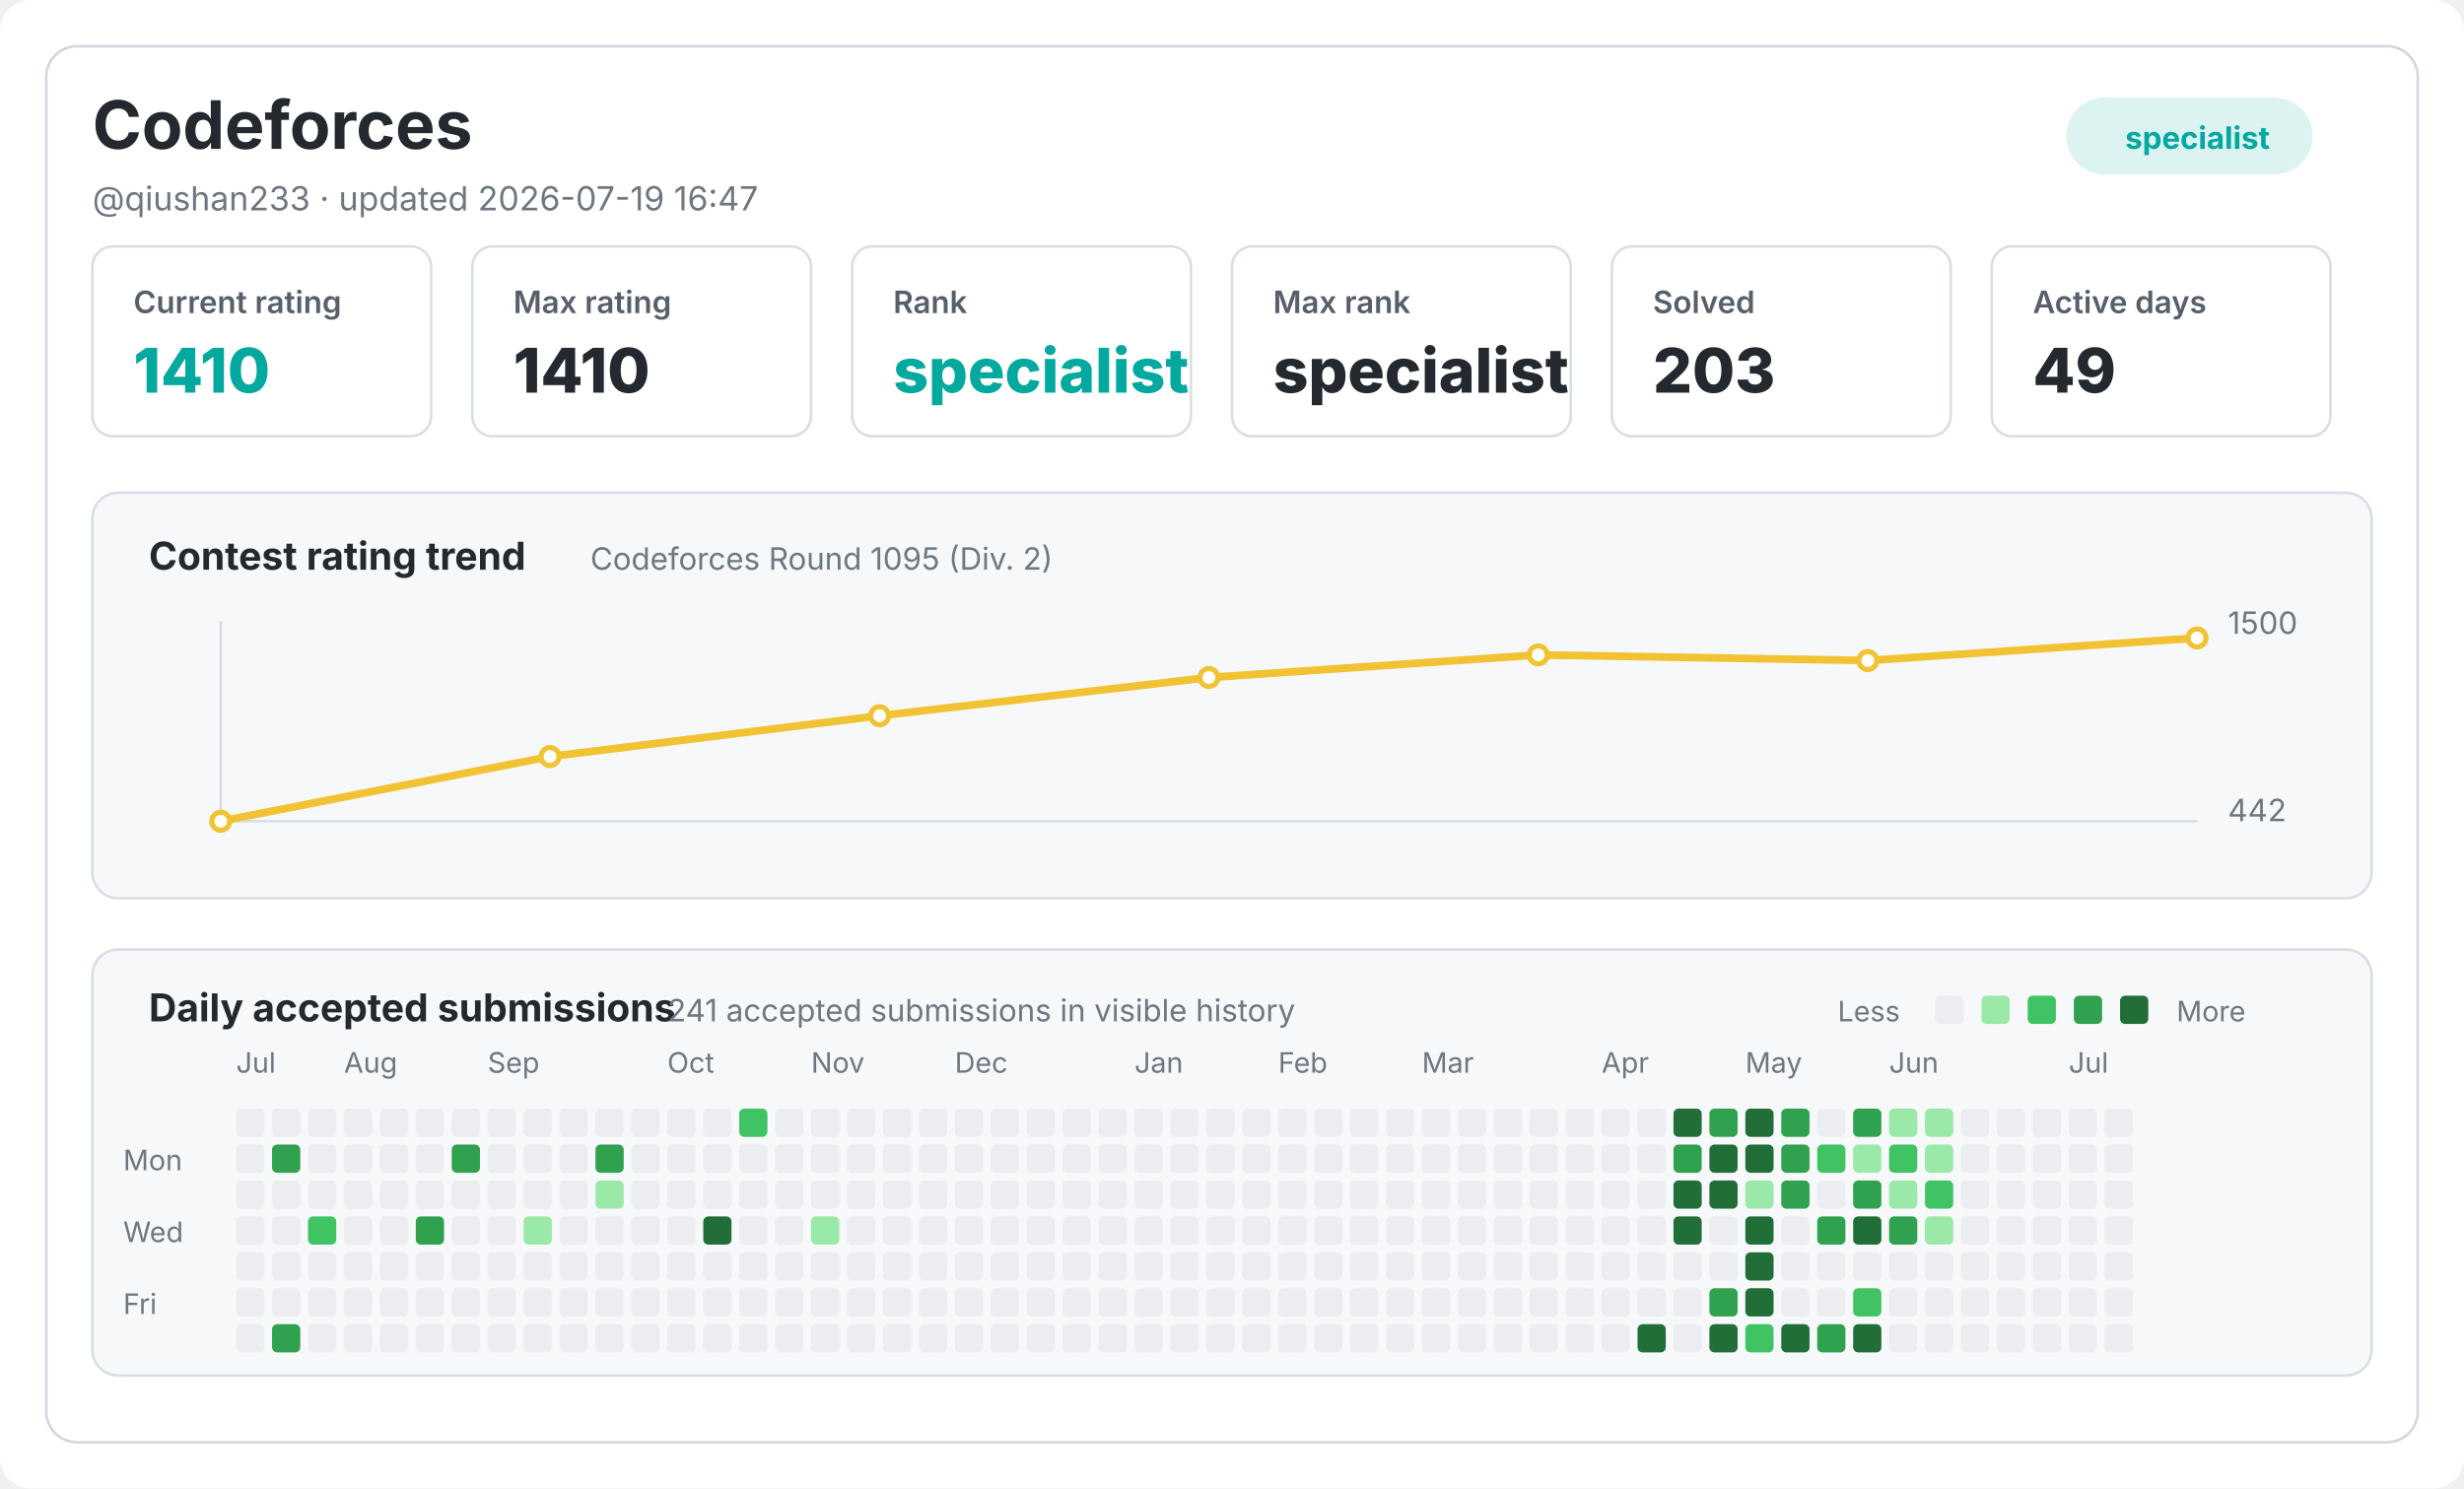
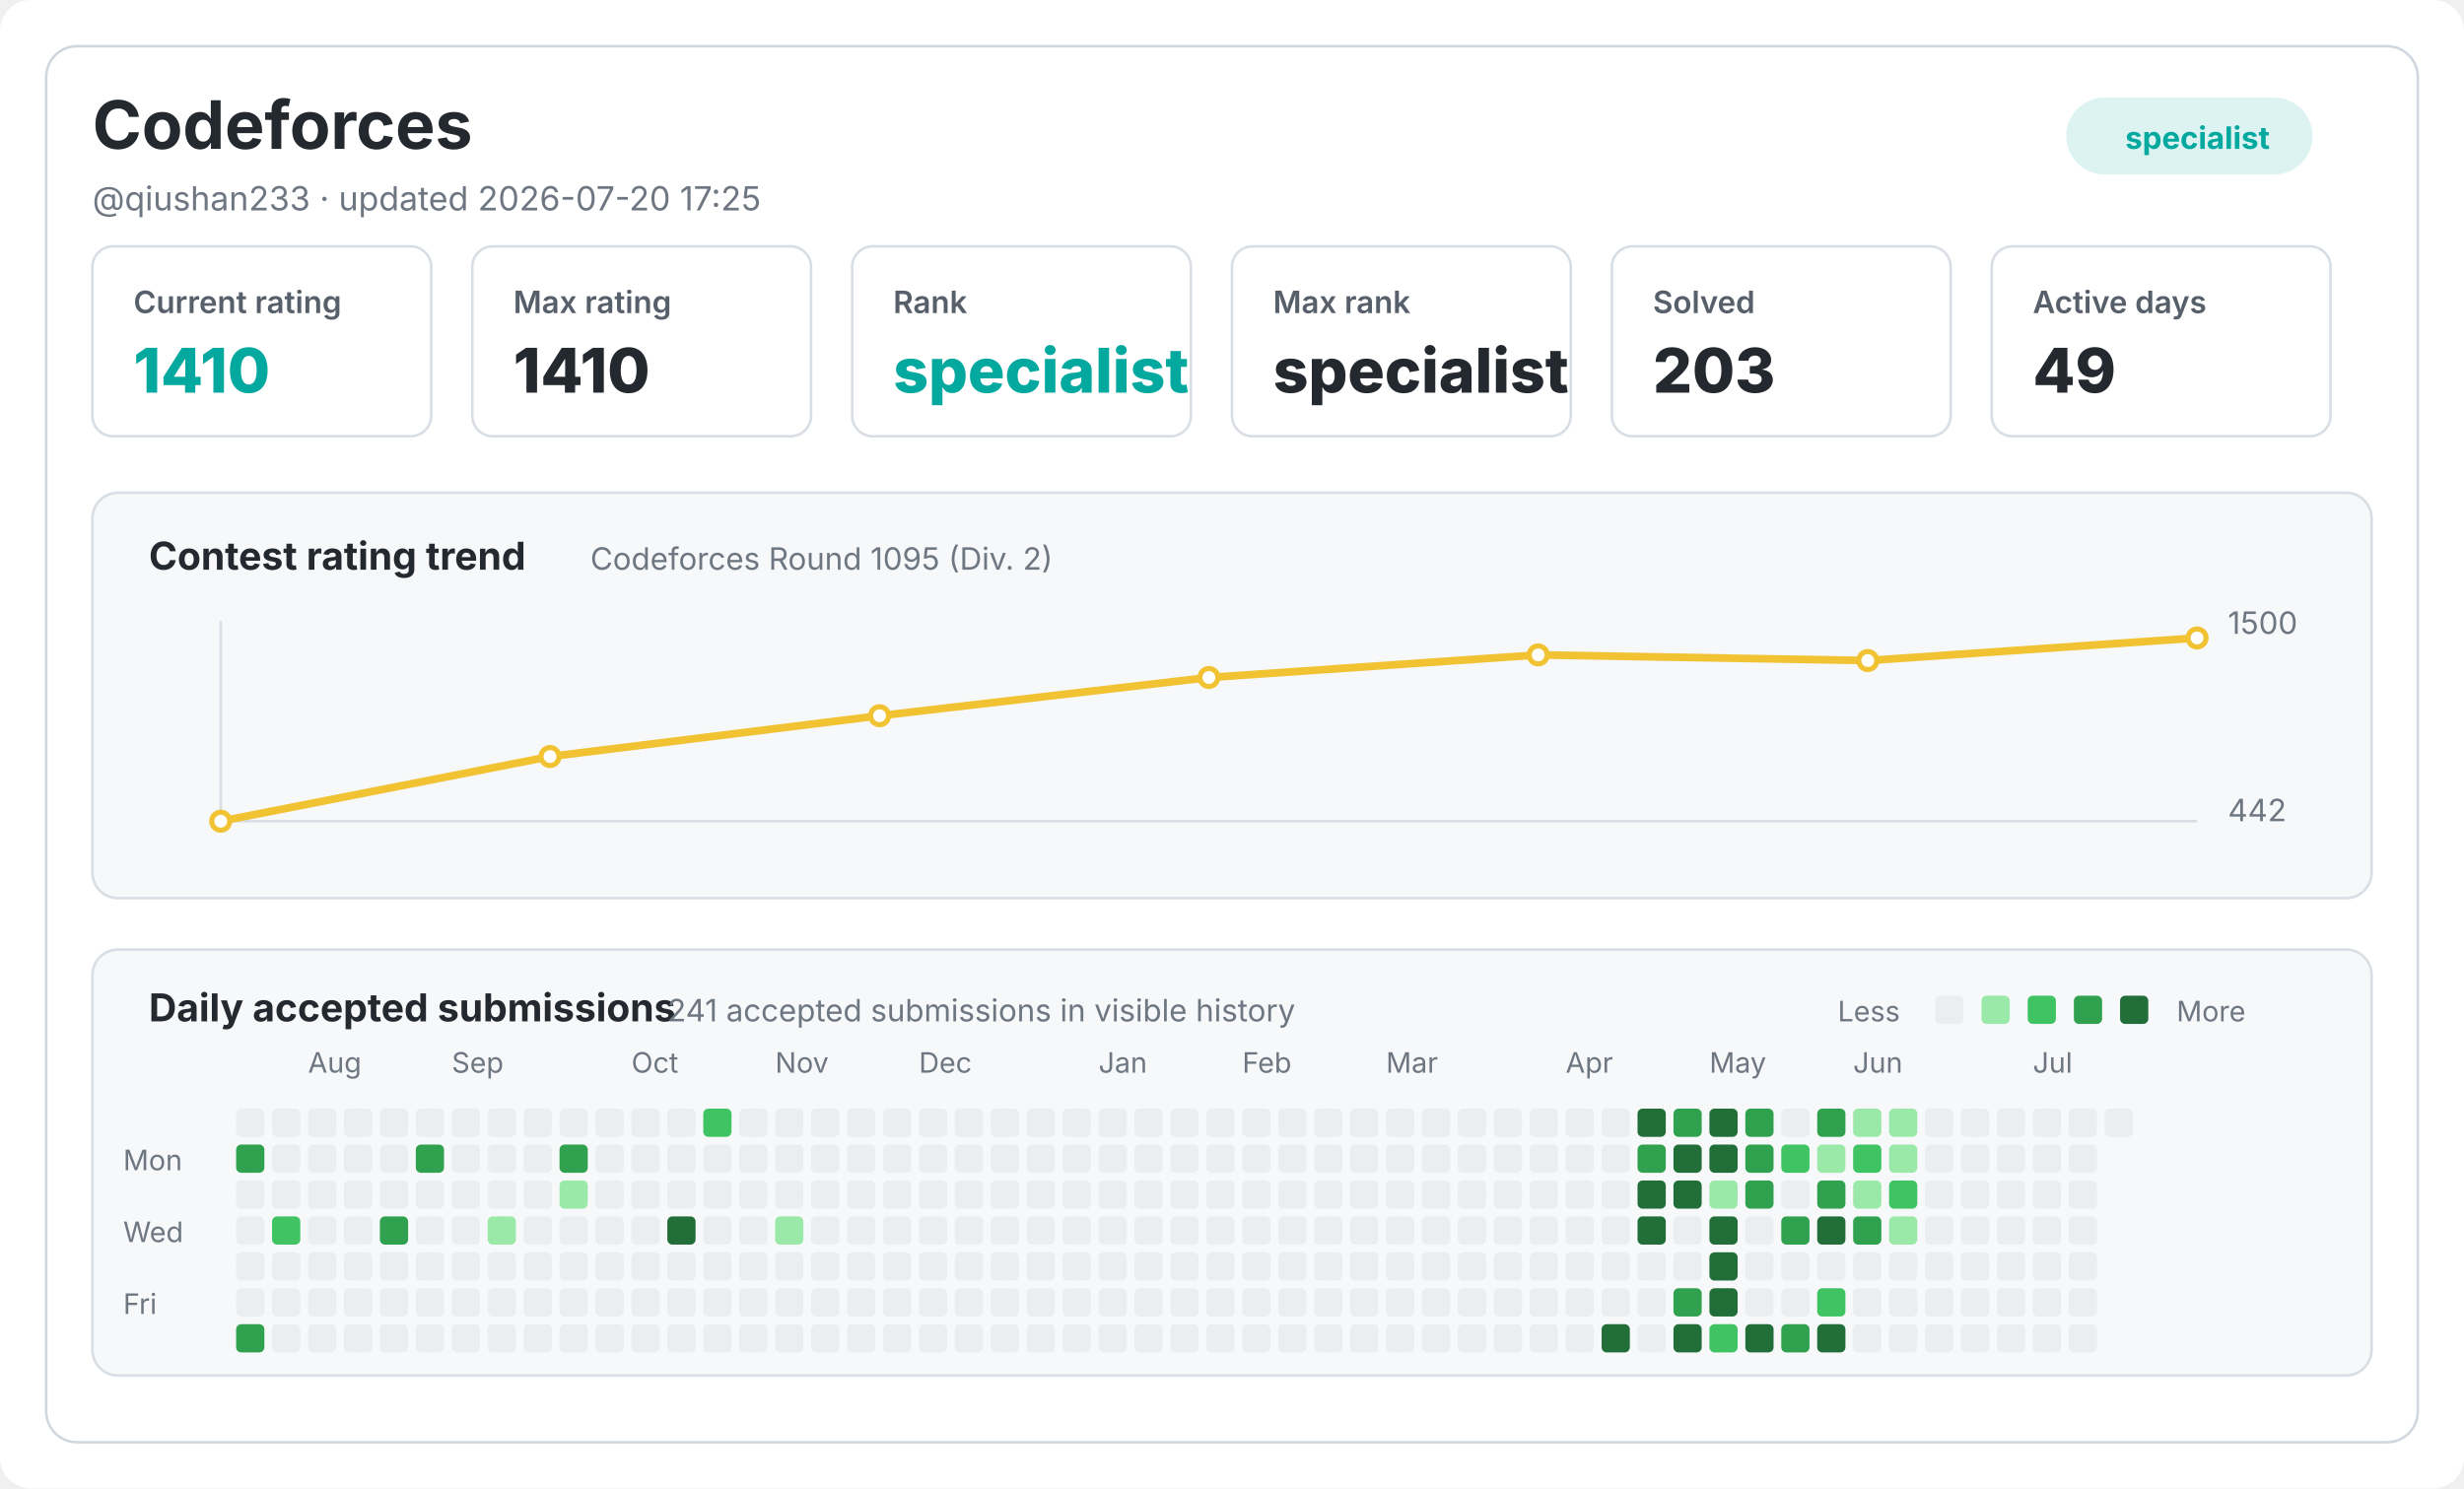
<svg xmlns="http://www.w3.org/2000/svg" width="960" height="580" viewBox="0 0 960 580" role="img" aria-label="Codeforces statistics for qiushan233">
  <style>
  .bg { fill: #ffffff; }
  .shell { fill: #ffffff; stroke: #d0d7de; }
  .soft { fill: #f6f8fa; stroke: #d8dee4; }
  .metric-card { fill: #ffffff; stroke: #d8dee4; }
  .title { font: 700 26px -apple-system,BlinkMacSystemFont,"Segoe UI",sans-serif; fill: #24292f; }
  .subtitle { font: 13px -apple-system,BlinkMacSystemFont,"Segoe UI",sans-serif; fill: #6e7781; }
  .section-title { font: 700 15px -apple-system,BlinkMacSystemFont,"Segoe UI",sans-serif; fill: #24292f; }
  .metric-label { font: 600 12px -apple-system,BlinkMacSystemFont,"Segoe UI",sans-serif; fill: #57606a; }
  .metric-value { font: 800 24px -apple-system,BlinkMacSystemFont,"Segoe UI",sans-serif; fill: #24292f; }
  .muted { font: 12px -apple-system,BlinkMacSystemFont,"Segoe UI",sans-serif; fill: #6e7781; }
  .small { font-size: 11px; }
  .rank { fill: #03a89e; }
  .grid { stroke: #d8dee4; stroke-width: 1; }
  .badge-bg { fill: #03a89e; opacity: 0.14; }
  .badge-text { font: 700 12px -apple-system,BlinkMacSystemFont,"Segoe UI",sans-serif; fill: #03a89e; }
  .heat-cell { cursor: default; transition: stroke 0.12s ease, stroke-width 0.12s ease; }
  .heat-cell:hover { stroke: #0969da; stroke-width: 1.5; }
</style>
  <rect class="bg" width="960" height="580" rx="12" />
  <rect class="shell" x="18" y="18" width="924" height="544" rx="12" />
  <text x="36" y="58" class="title">Codeforces</text>
-   <text x="36" y="82" class="subtitle">@qiushan233 · updated 2026-07-19 16:47</text>
+   <text x="36" y="82" class="subtitle">@qiushan233 · updated 2026-07-20 17:25</text>
  <rect x="805" y="38" width="96" height="30" rx="15" class="badge-bg" />
  <text x="828" y="58" class="badge-text">specialist</text>
  <rect x="36" y="96" width="132" height="74" rx="8" class="metric-card" />
  <text x="52" y="122" class="metric-label">Current rating</text>
  <text x="52" y="153" class="metric-value rank">1410</text>
  <rect x="184" y="96" width="132" height="74" rx="8" class="metric-card" />
  <text x="200" y="122" class="metric-label">Max rating</text>
  <text x="200" y="153" class="metric-value">1410</text>
  <rect x="332" y="96" width="132" height="74" rx="8" class="metric-card" />
  <text x="348" y="122" class="metric-label">Rank</text>
  <text x="348" y="153" class="metric-value rank">specialist</text>
  <rect x="480" y="96" width="132" height="74" rx="8" class="metric-card" />
  <text x="496" y="122" class="metric-label">Max rank</text>
  <text x="496" y="153" class="metric-value">specialist</text>
  <rect x="628" y="96" width="132" height="74" rx="8" class="metric-card" />
  <text x="644" y="122" class="metric-label">Solved</text>
  <text x="644" y="153" class="metric-value">203</text>
  <rect x="776" y="96" width="132" height="74" rx="8" class="metric-card" />
  <text x="792" y="122" class="metric-label">Active days</text>
  <text x="792" y="153" class="metric-value">49</text>
  <rect class="soft" x="36" y="192" width="888" height="158" rx="10" />
  <text x="58" y="222" class="section-title">Contest rating trend</text>
  <text x="230" y="222" class="muted">Codeforces Round 1095 (Div. 2)</text>
  <line x1="86" y1="320" x2="856" y2="320" class="grid" />
  <line x1="86" y1="242" x2="86" y2="320" class="grid" />
  <text x="868" y="247" class="muted">1500</text>
  <text x="868" y="320" class="muted">442</text>
  <polyline points="86.0,320.0 214.3,294.8 342.7,278.9 471.0,264.0 599.3,255.2 727.7,257.4 856.0,248.6" fill="none" stroke="#f1c232" stroke-width="3" stroke-linecap="round" stroke-linejoin="round" />
  <circle cx="86.0" cy="320.0" r="3.5" fill="#fff" stroke="#f1c232" stroke-width="2" />
  <circle cx="214.3" cy="294.8" r="3.5" fill="#fff" stroke="#f1c232" stroke-width="2" />
  <circle cx="342.7" cy="278.9" r="3.5" fill="#fff" stroke="#f1c232" stroke-width="2" />
  <circle cx="471.0" cy="264.0" r="3.5" fill="#fff" stroke="#f1c232" stroke-width="2" />
  <circle cx="599.3" cy="255.2" r="3.5" fill="#fff" stroke="#f1c232" stroke-width="2" />
  <circle cx="727.7" cy="257.4" r="3.5" fill="#fff" stroke="#f1c232" stroke-width="2" />
  <circle cx="856.0" cy="248.6" r="3.5" fill="#fff" stroke="#f1c232" stroke-width="2" />
  <rect class="soft" x="36" y="370" width="888" height="166" rx="10" />
  <text x="58" y="398" class="section-title">Daily accepted submissions</text>
  <text x="260" y="398" class="muted">241 accepted submissions in visible history</text>
-   <text x="92" y="418" class="muted small">Jul</text>
-   <text x="134" y="418" class="muted small">Aug</text>
-   <text x="190" y="418" class="muted small">Sep</text>
-   <text x="260" y="418" class="muted small">Oct</text>
-   <text x="316" y="418" class="muted small">Nov</text>
-   <text x="372" y="418" class="muted small">Dec</text>
-   <text x="442" y="418" class="muted small">Jan</text>
-   <text x="498" y="418" class="muted small">Feb</text>
-   <text x="554" y="418" class="muted small">Mar</text>
-   <text x="624" y="418" class="muted small">Apr</text>
-   <text x="680" y="418" class="muted small">May</text>
-   <text x="736" y="418" class="muted small">Jun</text>
-   <text x="806" y="418" class="muted small">Jul</text>
+   <text x="120" y="418" class="muted small">Aug</text>
+   <text x="176" y="418" class="muted small">Sep</text>
+   <text x="246" y="418" class="muted small">Oct</text>
+   <text x="302" y="418" class="muted small">Nov</text>
+   <text x="358" y="418" class="muted small">Dec</text>
+   <text x="428" y="418" class="muted small">Jan</text>
+   <text x="484" y="418" class="muted small">Feb</text>
+   <text x="540" y="418" class="muted small">Mar</text>
+   <text x="610" y="418" class="muted small">Apr</text>
+   <text x="666" y="418" class="muted small">May</text>
+   <text x="722" y="418" class="muted small">Jun</text>
+   <text x="792" y="418" class="muted small">Jul</text>
  <text x="48" y="456" class="muted small">Mon</text>
  <text x="48" y="484" class="muted small">Wed</text>
  <text x="48" y="512" class="muted small">Fri</text>
  <rect class="heat-cell" x="92" y="432" width="11" height="11" rx="2" fill="#ebedf0" />
-   <rect class="heat-cell" x="92" y="446" width="11" height="11" rx="2" fill="#ebedf0" />
+   <rect class="heat-cell" x="92" y="446" width="11" height="11" rx="2" fill="#30a14e" />
  <rect class="heat-cell" x="92" y="460" width="11" height="11" rx="2" fill="#ebedf0" />
  <rect class="heat-cell" x="92" y="474" width="11" height="11" rx="2" fill="#ebedf0" />
  <rect class="heat-cell" x="92" y="488" width="11" height="11" rx="2" fill="#ebedf0" />
  <rect class="heat-cell" x="92" y="502" width="11" height="11" rx="2" fill="#ebedf0" />
-   <rect class="heat-cell" x="92" y="516" width="11" height="11" rx="2" fill="#ebedf0" />
+   <rect class="heat-cell" x="92" y="516" width="11" height="11" rx="2" fill="#30a14e" />
  <rect class="heat-cell" x="106" y="432" width="11" height="11" rx="2" fill="#ebedf0" />
-   <rect class="heat-cell" x="106" y="446" width="11" height="11" rx="2" fill="#30a14e" />
+   <rect class="heat-cell" x="106" y="446" width="11" height="11" rx="2" fill="#ebedf0" />
  <rect class="heat-cell" x="106" y="460" width="11" height="11" rx="2" fill="#ebedf0" />
-   <rect class="heat-cell" x="106" y="474" width="11" height="11" rx="2" fill="#ebedf0" />
+   <rect class="heat-cell" x="106" y="474" width="11" height="11" rx="2" fill="#40c463" />
  <rect class="heat-cell" x="106" y="488" width="11" height="11" rx="2" fill="#ebedf0" />
  <rect class="heat-cell" x="106" y="502" width="11" height="11" rx="2" fill="#ebedf0" />
-   <rect class="heat-cell" x="106" y="516" width="11" height="11" rx="2" fill="#30a14e" />
+   <rect class="heat-cell" x="106" y="516" width="11" height="11" rx="2" fill="#ebedf0" />
  <rect class="heat-cell" x="120" y="432" width="11" height="11" rx="2" fill="#ebedf0" />
  <rect class="heat-cell" x="120" y="446" width="11" height="11" rx="2" fill="#ebedf0" />
  <rect class="heat-cell" x="120" y="460" width="11" height="11" rx="2" fill="#ebedf0" />
-   <rect class="heat-cell" x="120" y="474" width="11" height="11" rx="2" fill="#40c463" />
+   <rect class="heat-cell" x="120" y="474" width="11" height="11" rx="2" fill="#ebedf0" />
  <rect class="heat-cell" x="120" y="488" width="11" height="11" rx="2" fill="#ebedf0" />
  <rect class="heat-cell" x="120" y="502" width="11" height="11" rx="2" fill="#ebedf0" />
  <rect class="heat-cell" x="120" y="516" width="11" height="11" rx="2" fill="#ebedf0" />
  <rect class="heat-cell" x="134" y="432" width="11" height="11" rx="2" fill="#ebedf0" />
  <rect class="heat-cell" x="134" y="446" width="11" height="11" rx="2" fill="#ebedf0" />
  <rect class="heat-cell" x="134" y="460" width="11" height="11" rx="2" fill="#ebedf0" />
  <rect class="heat-cell" x="134" y="474" width="11" height="11" rx="2" fill="#ebedf0" />
  <rect class="heat-cell" x="134" y="488" width="11" height="11" rx="2" fill="#ebedf0" />
  <rect class="heat-cell" x="134" y="502" width="11" height="11" rx="2" fill="#ebedf0" />
  <rect class="heat-cell" x="134" y="516" width="11" height="11" rx="2" fill="#ebedf0" />
  <rect class="heat-cell" x="148" y="432" width="11" height="11" rx="2" fill="#ebedf0" />
  <rect class="heat-cell" x="148" y="446" width="11" height="11" rx="2" fill="#ebedf0" />
  <rect class="heat-cell" x="148" y="460" width="11" height="11" rx="2" fill="#ebedf0" />
-   <rect class="heat-cell" x="148" y="474" width="11" height="11" rx="2" fill="#ebedf0" />
+   <rect class="heat-cell" x="148" y="474" width="11" height="11" rx="2" fill="#30a14e" />
  <rect class="heat-cell" x="148" y="488" width="11" height="11" rx="2" fill="#ebedf0" />
  <rect class="heat-cell" x="148" y="502" width="11" height="11" rx="2" fill="#ebedf0" />
  <rect class="heat-cell" x="148" y="516" width="11" height="11" rx="2" fill="#ebedf0" />
  <rect class="heat-cell" x="162" y="432" width="11" height="11" rx="2" fill="#ebedf0" />
-   <rect class="heat-cell" x="162" y="446" width="11" height="11" rx="2" fill="#ebedf0" />
+   <rect class="heat-cell" x="162" y="446" width="11" height="11" rx="2" fill="#30a14e" />
  <rect class="heat-cell" x="162" y="460" width="11" height="11" rx="2" fill="#ebedf0" />
-   <rect class="heat-cell" x="162" y="474" width="11" height="11" rx="2" fill="#30a14e" />
+   <rect class="heat-cell" x="162" y="474" width="11" height="11" rx="2" fill="#ebedf0" />
  <rect class="heat-cell" x="162" y="488" width="11" height="11" rx="2" fill="#ebedf0" />
  <rect class="heat-cell" x="162" y="502" width="11" height="11" rx="2" fill="#ebedf0" />
  <rect class="heat-cell" x="162" y="516" width="11" height="11" rx="2" fill="#ebedf0" />
  <rect class="heat-cell" x="176" y="432" width="11" height="11" rx="2" fill="#ebedf0" />
-   <rect class="heat-cell" x="176" y="446" width="11" height="11" rx="2" fill="#30a14e" />
+   <rect class="heat-cell" x="176" y="446" width="11" height="11" rx="2" fill="#ebedf0" />
  <rect class="heat-cell" x="176" y="460" width="11" height="11" rx="2" fill="#ebedf0" />
  <rect class="heat-cell" x="176" y="474" width="11" height="11" rx="2" fill="#ebedf0" />
  <rect class="heat-cell" x="176" y="488" width="11" height="11" rx="2" fill="#ebedf0" />
  <rect class="heat-cell" x="176" y="502" width="11" height="11" rx="2" fill="#ebedf0" />
  <rect class="heat-cell" x="176" y="516" width="11" height="11" rx="2" fill="#ebedf0" />
  <rect class="heat-cell" x="190" y="432" width="11" height="11" rx="2" fill="#ebedf0" />
  <rect class="heat-cell" x="190" y="446" width="11" height="11" rx="2" fill="#ebedf0" />
  <rect class="heat-cell" x="190" y="460" width="11" height="11" rx="2" fill="#ebedf0" />
-   <rect class="heat-cell" x="190" y="474" width="11" height="11" rx="2" fill="#ebedf0" />
+   <rect class="heat-cell" x="190" y="474" width="11" height="11" rx="2" fill="#9be9a8" />
  <rect class="heat-cell" x="190" y="488" width="11" height="11" rx="2" fill="#ebedf0" />
  <rect class="heat-cell" x="190" y="502" width="11" height="11" rx="2" fill="#ebedf0" />
  <rect class="heat-cell" x="190" y="516" width="11" height="11" rx="2" fill="#ebedf0" />
  <rect class="heat-cell" x="204" y="432" width="11" height="11" rx="2" fill="#ebedf0" />
  <rect class="heat-cell" x="204" y="446" width="11" height="11" rx="2" fill="#ebedf0" />
  <rect class="heat-cell" x="204" y="460" width="11" height="11" rx="2" fill="#ebedf0" />
-   <rect class="heat-cell" x="204" y="474" width="11" height="11" rx="2" fill="#9be9a8" />
+   <rect class="heat-cell" x="204" y="474" width="11" height="11" rx="2" fill="#ebedf0" />
  <rect class="heat-cell" x="204" y="488" width="11" height="11" rx="2" fill="#ebedf0" />
  <rect class="heat-cell" x="204" y="502" width="11" height="11" rx="2" fill="#ebedf0" />
  <rect class="heat-cell" x="204" y="516" width="11" height="11" rx="2" fill="#ebedf0" />
  <rect class="heat-cell" x="218" y="432" width="11" height="11" rx="2" fill="#ebedf0" />
-   <rect class="heat-cell" x="218" y="446" width="11" height="11" rx="2" fill="#ebedf0" />
-   <rect class="heat-cell" x="218" y="460" width="11" height="11" rx="2" fill="#ebedf0" />
+   <rect class="heat-cell" x="218" y="446" width="11" height="11" rx="2" fill="#30a14e" />
+   <rect class="heat-cell" x="218" y="460" width="11" height="11" rx="2" fill="#9be9a8" />
  <rect class="heat-cell" x="218" y="474" width="11" height="11" rx="2" fill="#ebedf0" />
  <rect class="heat-cell" x="218" y="488" width="11" height="11" rx="2" fill="#ebedf0" />
  <rect class="heat-cell" x="218" y="502" width="11" height="11" rx="2" fill="#ebedf0" />
  <rect class="heat-cell" x="218" y="516" width="11" height="11" rx="2" fill="#ebedf0" />
  <rect class="heat-cell" x="232" y="432" width="11" height="11" rx="2" fill="#ebedf0" />
-   <rect class="heat-cell" x="232" y="446" width="11" height="11" rx="2" fill="#30a14e" />
-   <rect class="heat-cell" x="232" y="460" width="11" height="11" rx="2" fill="#9be9a8" />
+   <rect class="heat-cell" x="232" y="446" width="11" height="11" rx="2" fill="#ebedf0" />
+   <rect class="heat-cell" x="232" y="460" width="11" height="11" rx="2" fill="#ebedf0" />
  <rect class="heat-cell" x="232" y="474" width="11" height="11" rx="2" fill="#ebedf0" />
  <rect class="heat-cell" x="232" y="488" width="11" height="11" rx="2" fill="#ebedf0" />
  <rect class="heat-cell" x="232" y="502" width="11" height="11" rx="2" fill="#ebedf0" />
  <rect class="heat-cell" x="232" y="516" width="11" height="11" rx="2" fill="#ebedf0" />
  <rect class="heat-cell" x="246" y="432" width="11" height="11" rx="2" fill="#ebedf0" />
  <rect class="heat-cell" x="246" y="446" width="11" height="11" rx="2" fill="#ebedf0" />
  <rect class="heat-cell" x="246" y="460" width="11" height="11" rx="2" fill="#ebedf0" />
  <rect class="heat-cell" x="246" y="474" width="11" height="11" rx="2" fill="#ebedf0" />
  <rect class="heat-cell" x="246" y="488" width="11" height="11" rx="2" fill="#ebedf0" />
  <rect class="heat-cell" x="246" y="502" width="11" height="11" rx="2" fill="#ebedf0" />
  <rect class="heat-cell" x="246" y="516" width="11" height="11" rx="2" fill="#ebedf0" />
  <rect class="heat-cell" x="260" y="432" width="11" height="11" rx="2" fill="#ebedf0" />
  <rect class="heat-cell" x="260" y="446" width="11" height="11" rx="2" fill="#ebedf0" />
  <rect class="heat-cell" x="260" y="460" width="11" height="11" rx="2" fill="#ebedf0" />
-   <rect class="heat-cell" x="260" y="474" width="11" height="11" rx="2" fill="#ebedf0" />
+   <rect class="heat-cell" x="260" y="474" width="11" height="11" rx="2" fill="#216e39" />
  <rect class="heat-cell" x="260" y="488" width="11" height="11" rx="2" fill="#ebedf0" />
  <rect class="heat-cell" x="260" y="502" width="11" height="11" rx="2" fill="#ebedf0" />
  <rect class="heat-cell" x="260" y="516" width="11" height="11" rx="2" fill="#ebedf0" />
-   <rect class="heat-cell" x="274" y="432" width="11" height="11" rx="2" fill="#ebedf0" />
+   <rect class="heat-cell" x="274" y="432" width="11" height="11" rx="2" fill="#40c463" />
  <rect class="heat-cell" x="274" y="446" width="11" height="11" rx="2" fill="#ebedf0" />
  <rect class="heat-cell" x="274" y="460" width="11" height="11" rx="2" fill="#ebedf0" />
-   <rect class="heat-cell" x="274" y="474" width="11" height="11" rx="2" fill="#216e39" />
+   <rect class="heat-cell" x="274" y="474" width="11" height="11" rx="2" fill="#ebedf0" />
  <rect class="heat-cell" x="274" y="488" width="11" height="11" rx="2" fill="#ebedf0" />
  <rect class="heat-cell" x="274" y="502" width="11" height="11" rx="2" fill="#ebedf0" />
  <rect class="heat-cell" x="274" y="516" width="11" height="11" rx="2" fill="#ebedf0" />
-   <rect class="heat-cell" x="288" y="432" width="11" height="11" rx="2" fill="#40c463" />
+   <rect class="heat-cell" x="288" y="432" width="11" height="11" rx="2" fill="#ebedf0" />
  <rect class="heat-cell" x="288" y="446" width="11" height="11" rx="2" fill="#ebedf0" />
  <rect class="heat-cell" x="288" y="460" width="11" height="11" rx="2" fill="#ebedf0" />
  <rect class="heat-cell" x="288" y="474" width="11" height="11" rx="2" fill="#ebedf0" />
  <rect class="heat-cell" x="288" y="488" width="11" height="11" rx="2" fill="#ebedf0" />
  <rect class="heat-cell" x="288" y="502" width="11" height="11" rx="2" fill="#ebedf0" />
  <rect class="heat-cell" x="288" y="516" width="11" height="11" rx="2" fill="#ebedf0" />
  <rect class="heat-cell" x="302" y="432" width="11" height="11" rx="2" fill="#ebedf0" />
  <rect class="heat-cell" x="302" y="446" width="11" height="11" rx="2" fill="#ebedf0" />
  <rect class="heat-cell" x="302" y="460" width="11" height="11" rx="2" fill="#ebedf0" />
-   <rect class="heat-cell" x="302" y="474" width="11" height="11" rx="2" fill="#ebedf0" />
+   <rect class="heat-cell" x="302" y="474" width="11" height="11" rx="2" fill="#9be9a8" />
  <rect class="heat-cell" x="302" y="488" width="11" height="11" rx="2" fill="#ebedf0" />
  <rect class="heat-cell" x="302" y="502" width="11" height="11" rx="2" fill="#ebedf0" />
  <rect class="heat-cell" x="302" y="516" width="11" height="11" rx="2" fill="#ebedf0" />
  <rect class="heat-cell" x="316" y="432" width="11" height="11" rx="2" fill="#ebedf0" />
  <rect class="heat-cell" x="316" y="446" width="11" height="11" rx="2" fill="#ebedf0" />
  <rect class="heat-cell" x="316" y="460" width="11" height="11" rx="2" fill="#ebedf0" />
-   <rect class="heat-cell" x="316" y="474" width="11" height="11" rx="2" fill="#9be9a8" />
+   <rect class="heat-cell" x="316" y="474" width="11" height="11" rx="2" fill="#ebedf0" />
  <rect class="heat-cell" x="316" y="488" width="11" height="11" rx="2" fill="#ebedf0" />
  <rect class="heat-cell" x="316" y="502" width="11" height="11" rx="2" fill="#ebedf0" />
  <rect class="heat-cell" x="316" y="516" width="11" height="11" rx="2" fill="#ebedf0" />
  <rect class="heat-cell" x="330" y="432" width="11" height="11" rx="2" fill="#ebedf0" />
  <rect class="heat-cell" x="330" y="446" width="11" height="11" rx="2" fill="#ebedf0" />
  <rect class="heat-cell" x="330" y="460" width="11" height="11" rx="2" fill="#ebedf0" />
  <rect class="heat-cell" x="330" y="474" width="11" height="11" rx="2" fill="#ebedf0" />
  <rect class="heat-cell" x="330" y="488" width="11" height="11" rx="2" fill="#ebedf0" />
  <rect class="heat-cell" x="330" y="502" width="11" height="11" rx="2" fill="#ebedf0" />
  <rect class="heat-cell" x="330" y="516" width="11" height="11" rx="2" fill="#ebedf0" />
  <rect class="heat-cell" x="344" y="432" width="11" height="11" rx="2" fill="#ebedf0" />
  <rect class="heat-cell" x="344" y="446" width="11" height="11" rx="2" fill="#ebedf0" />
  <rect class="heat-cell" x="344" y="460" width="11" height="11" rx="2" fill="#ebedf0" />
  <rect class="heat-cell" x="344" y="474" width="11" height="11" rx="2" fill="#ebedf0" />
  <rect class="heat-cell" x="344" y="488" width="11" height="11" rx="2" fill="#ebedf0" />
  <rect class="heat-cell" x="344" y="502" width="11" height="11" rx="2" fill="#ebedf0" />
  <rect class="heat-cell" x="344" y="516" width="11" height="11" rx="2" fill="#ebedf0" />
  <rect class="heat-cell" x="358" y="432" width="11" height="11" rx="2" fill="#ebedf0" />
  <rect class="heat-cell" x="358" y="446" width="11" height="11" rx="2" fill="#ebedf0" />
  <rect class="heat-cell" x="358" y="460" width="11" height="11" rx="2" fill="#ebedf0" />
  <rect class="heat-cell" x="358" y="474" width="11" height="11" rx="2" fill="#ebedf0" />
  <rect class="heat-cell" x="358" y="488" width="11" height="11" rx="2" fill="#ebedf0" />
  <rect class="heat-cell" x="358" y="502" width="11" height="11" rx="2" fill="#ebedf0" />
  <rect class="heat-cell" x="358" y="516" width="11" height="11" rx="2" fill="#ebedf0" />
  <rect class="heat-cell" x="372" y="432" width="11" height="11" rx="2" fill="#ebedf0" />
  <rect class="heat-cell" x="372" y="446" width="11" height="11" rx="2" fill="#ebedf0" />
  <rect class="heat-cell" x="372" y="460" width="11" height="11" rx="2" fill="#ebedf0" />
  <rect class="heat-cell" x="372" y="474" width="11" height="11" rx="2" fill="#ebedf0" />
  <rect class="heat-cell" x="372" y="488" width="11" height="11" rx="2" fill="#ebedf0" />
  <rect class="heat-cell" x="372" y="502" width="11" height="11" rx="2" fill="#ebedf0" />
  <rect class="heat-cell" x="372" y="516" width="11" height="11" rx="2" fill="#ebedf0" />
  <rect class="heat-cell" x="386" y="432" width="11" height="11" rx="2" fill="#ebedf0" />
  <rect class="heat-cell" x="386" y="446" width="11" height="11" rx="2" fill="#ebedf0" />
  <rect class="heat-cell" x="386" y="460" width="11" height="11" rx="2" fill="#ebedf0" />
  <rect class="heat-cell" x="386" y="474" width="11" height="11" rx="2" fill="#ebedf0" />
  <rect class="heat-cell" x="386" y="488" width="11" height="11" rx="2" fill="#ebedf0" />
  <rect class="heat-cell" x="386" y="502" width="11" height="11" rx="2" fill="#ebedf0" />
  <rect class="heat-cell" x="386" y="516" width="11" height="11" rx="2" fill="#ebedf0" />
  <rect class="heat-cell" x="400" y="432" width="11" height="11" rx="2" fill="#ebedf0" />
  <rect class="heat-cell" x="400" y="446" width="11" height="11" rx="2" fill="#ebedf0" />
  <rect class="heat-cell" x="400" y="460" width="11" height="11" rx="2" fill="#ebedf0" />
  <rect class="heat-cell" x="400" y="474" width="11" height="11" rx="2" fill="#ebedf0" />
  <rect class="heat-cell" x="400" y="488" width="11" height="11" rx="2" fill="#ebedf0" />
  <rect class="heat-cell" x="400" y="502" width="11" height="11" rx="2" fill="#ebedf0" />
  <rect class="heat-cell" x="400" y="516" width="11" height="11" rx="2" fill="#ebedf0" />
  <rect class="heat-cell" x="414" y="432" width="11" height="11" rx="2" fill="#ebedf0" />
  <rect class="heat-cell" x="414" y="446" width="11" height="11" rx="2" fill="#ebedf0" />
  <rect class="heat-cell" x="414" y="460" width="11" height="11" rx="2" fill="#ebedf0" />
  <rect class="heat-cell" x="414" y="474" width="11" height="11" rx="2" fill="#ebedf0" />
  <rect class="heat-cell" x="414" y="488" width="11" height="11" rx="2" fill="#ebedf0" />
  <rect class="heat-cell" x="414" y="502" width="11" height="11" rx="2" fill="#ebedf0" />
  <rect class="heat-cell" x="414" y="516" width="11" height="11" rx="2" fill="#ebedf0" />
  <rect class="heat-cell" x="428" y="432" width="11" height="11" rx="2" fill="#ebedf0" />
  <rect class="heat-cell" x="428" y="446" width="11" height="11" rx="2" fill="#ebedf0" />
  <rect class="heat-cell" x="428" y="460" width="11" height="11" rx="2" fill="#ebedf0" />
  <rect class="heat-cell" x="428" y="474" width="11" height="11" rx="2" fill="#ebedf0" />
  <rect class="heat-cell" x="428" y="488" width="11" height="11" rx="2" fill="#ebedf0" />
  <rect class="heat-cell" x="428" y="502" width="11" height="11" rx="2" fill="#ebedf0" />
  <rect class="heat-cell" x="428" y="516" width="11" height="11" rx="2" fill="#ebedf0" />
  <rect class="heat-cell" x="442" y="432" width="11" height="11" rx="2" fill="#ebedf0" />
  <rect class="heat-cell" x="442" y="446" width="11" height="11" rx="2" fill="#ebedf0" />
  <rect class="heat-cell" x="442" y="460" width="11" height="11" rx="2" fill="#ebedf0" />
  <rect class="heat-cell" x="442" y="474" width="11" height="11" rx="2" fill="#ebedf0" />
  <rect class="heat-cell" x="442" y="488" width="11" height="11" rx="2" fill="#ebedf0" />
  <rect class="heat-cell" x="442" y="502" width="11" height="11" rx="2" fill="#ebedf0" />
  <rect class="heat-cell" x="442" y="516" width="11" height="11" rx="2" fill="#ebedf0" />
  <rect class="heat-cell" x="456" y="432" width="11" height="11" rx="2" fill="#ebedf0" />
  <rect class="heat-cell" x="456" y="446" width="11" height="11" rx="2" fill="#ebedf0" />
  <rect class="heat-cell" x="456" y="460" width="11" height="11" rx="2" fill="#ebedf0" />
  <rect class="heat-cell" x="456" y="474" width="11" height="11" rx="2" fill="#ebedf0" />
  <rect class="heat-cell" x="456" y="488" width="11" height="11" rx="2" fill="#ebedf0" />
  <rect class="heat-cell" x="456" y="502" width="11" height="11" rx="2" fill="#ebedf0" />
  <rect class="heat-cell" x="456" y="516" width="11" height="11" rx="2" fill="#ebedf0" />
  <rect class="heat-cell" x="470" y="432" width="11" height="11" rx="2" fill="#ebedf0" />
  <rect class="heat-cell" x="470" y="446" width="11" height="11" rx="2" fill="#ebedf0" />
  <rect class="heat-cell" x="470" y="460" width="11" height="11" rx="2" fill="#ebedf0" />
  <rect class="heat-cell" x="470" y="474" width="11" height="11" rx="2" fill="#ebedf0" />
  <rect class="heat-cell" x="470" y="488" width="11" height="11" rx="2" fill="#ebedf0" />
  <rect class="heat-cell" x="470" y="502" width="11" height="11" rx="2" fill="#ebedf0" />
  <rect class="heat-cell" x="470" y="516" width="11" height="11" rx="2" fill="#ebedf0" />
  <rect class="heat-cell" x="484" y="432" width="11" height="11" rx="2" fill="#ebedf0" />
  <rect class="heat-cell" x="484" y="446" width="11" height="11" rx="2" fill="#ebedf0" />
  <rect class="heat-cell" x="484" y="460" width="11" height="11" rx="2" fill="#ebedf0" />
  <rect class="heat-cell" x="484" y="474" width="11" height="11" rx="2" fill="#ebedf0" />
  <rect class="heat-cell" x="484" y="488" width="11" height="11" rx="2" fill="#ebedf0" />
  <rect class="heat-cell" x="484" y="502" width="11" height="11" rx="2" fill="#ebedf0" />
  <rect class="heat-cell" x="484" y="516" width="11" height="11" rx="2" fill="#ebedf0" />
  <rect class="heat-cell" x="498" y="432" width="11" height="11" rx="2" fill="#ebedf0" />
  <rect class="heat-cell" x="498" y="446" width="11" height="11" rx="2" fill="#ebedf0" />
  <rect class="heat-cell" x="498" y="460" width="11" height="11" rx="2" fill="#ebedf0" />
  <rect class="heat-cell" x="498" y="474" width="11" height="11" rx="2" fill="#ebedf0" />
  <rect class="heat-cell" x="498" y="488" width="11" height="11" rx="2" fill="#ebedf0" />
  <rect class="heat-cell" x="498" y="502" width="11" height="11" rx="2" fill="#ebedf0" />
  <rect class="heat-cell" x="498" y="516" width="11" height="11" rx="2" fill="#ebedf0" />
  <rect class="heat-cell" x="512" y="432" width="11" height="11" rx="2" fill="#ebedf0" />
  <rect class="heat-cell" x="512" y="446" width="11" height="11" rx="2" fill="#ebedf0" />
  <rect class="heat-cell" x="512" y="460" width="11" height="11" rx="2" fill="#ebedf0" />
  <rect class="heat-cell" x="512" y="474" width="11" height="11" rx="2" fill="#ebedf0" />
  <rect class="heat-cell" x="512" y="488" width="11" height="11" rx="2" fill="#ebedf0" />
  <rect class="heat-cell" x="512" y="502" width="11" height="11" rx="2" fill="#ebedf0" />
  <rect class="heat-cell" x="512" y="516" width="11" height="11" rx="2" fill="#ebedf0" />
  <rect class="heat-cell" x="526" y="432" width="11" height="11" rx="2" fill="#ebedf0" />
  <rect class="heat-cell" x="526" y="446" width="11" height="11" rx="2" fill="#ebedf0" />
  <rect class="heat-cell" x="526" y="460" width="11" height="11" rx="2" fill="#ebedf0" />
  <rect class="heat-cell" x="526" y="474" width="11" height="11" rx="2" fill="#ebedf0" />
  <rect class="heat-cell" x="526" y="488" width="11" height="11" rx="2" fill="#ebedf0" />
  <rect class="heat-cell" x="526" y="502" width="11" height="11" rx="2" fill="#ebedf0" />
  <rect class="heat-cell" x="526" y="516" width="11" height="11" rx="2" fill="#ebedf0" />
  <rect class="heat-cell" x="540" y="432" width="11" height="11" rx="2" fill="#ebedf0" />
  <rect class="heat-cell" x="540" y="446" width="11" height="11" rx="2" fill="#ebedf0" />
  <rect class="heat-cell" x="540" y="460" width="11" height="11" rx="2" fill="#ebedf0" />
  <rect class="heat-cell" x="540" y="474" width="11" height="11" rx="2" fill="#ebedf0" />
  <rect class="heat-cell" x="540" y="488" width="11" height="11" rx="2" fill="#ebedf0" />
  <rect class="heat-cell" x="540" y="502" width="11" height="11" rx="2" fill="#ebedf0" />
  <rect class="heat-cell" x="540" y="516" width="11" height="11" rx="2" fill="#ebedf0" />
  <rect class="heat-cell" x="554" y="432" width="11" height="11" rx="2" fill="#ebedf0" />
  <rect class="heat-cell" x="554" y="446" width="11" height="11" rx="2" fill="#ebedf0" />
  <rect class="heat-cell" x="554" y="460" width="11" height="11" rx="2" fill="#ebedf0" />
  <rect class="heat-cell" x="554" y="474" width="11" height="11" rx="2" fill="#ebedf0" />
  <rect class="heat-cell" x="554" y="488" width="11" height="11" rx="2" fill="#ebedf0" />
  <rect class="heat-cell" x="554" y="502" width="11" height="11" rx="2" fill="#ebedf0" />
  <rect class="heat-cell" x="554" y="516" width="11" height="11" rx="2" fill="#ebedf0" />
  <rect class="heat-cell" x="568" y="432" width="11" height="11" rx="2" fill="#ebedf0" />
  <rect class="heat-cell" x="568" y="446" width="11" height="11" rx="2" fill="#ebedf0" />
  <rect class="heat-cell" x="568" y="460" width="11" height="11" rx="2" fill="#ebedf0" />
  <rect class="heat-cell" x="568" y="474" width="11" height="11" rx="2" fill="#ebedf0" />
  <rect class="heat-cell" x="568" y="488" width="11" height="11" rx="2" fill="#ebedf0" />
  <rect class="heat-cell" x="568" y="502" width="11" height="11" rx="2" fill="#ebedf0" />
  <rect class="heat-cell" x="568" y="516" width="11" height="11" rx="2" fill="#ebedf0" />
  <rect class="heat-cell" x="582" y="432" width="11" height="11" rx="2" fill="#ebedf0" />
  <rect class="heat-cell" x="582" y="446" width="11" height="11" rx="2" fill="#ebedf0" />
  <rect class="heat-cell" x="582" y="460" width="11" height="11" rx="2" fill="#ebedf0" />
  <rect class="heat-cell" x="582" y="474" width="11" height="11" rx="2" fill="#ebedf0" />
  <rect class="heat-cell" x="582" y="488" width="11" height="11" rx="2" fill="#ebedf0" />
  <rect class="heat-cell" x="582" y="502" width="11" height="11" rx="2" fill="#ebedf0" />
  <rect class="heat-cell" x="582" y="516" width="11" height="11" rx="2" fill="#ebedf0" />
  <rect class="heat-cell" x="596" y="432" width="11" height="11" rx="2" fill="#ebedf0" />
  <rect class="heat-cell" x="596" y="446" width="11" height="11" rx="2" fill="#ebedf0" />
  <rect class="heat-cell" x="596" y="460" width="11" height="11" rx="2" fill="#ebedf0" />
  <rect class="heat-cell" x="596" y="474" width="11" height="11" rx="2" fill="#ebedf0" />
  <rect class="heat-cell" x="596" y="488" width="11" height="11" rx="2" fill="#ebedf0" />
  <rect class="heat-cell" x="596" y="502" width="11" height="11" rx="2" fill="#ebedf0" />
  <rect class="heat-cell" x="596" y="516" width="11" height="11" rx="2" fill="#ebedf0" />
  <rect class="heat-cell" x="610" y="432" width="11" height="11" rx="2" fill="#ebedf0" />
  <rect class="heat-cell" x="610" y="446" width="11" height="11" rx="2" fill="#ebedf0" />
  <rect class="heat-cell" x="610" y="460" width="11" height="11" rx="2" fill="#ebedf0" />
  <rect class="heat-cell" x="610" y="474" width="11" height="11" rx="2" fill="#ebedf0" />
  <rect class="heat-cell" x="610" y="488" width="11" height="11" rx="2" fill="#ebedf0" />
  <rect class="heat-cell" x="610" y="502" width="11" height="11" rx="2" fill="#ebedf0" />
  <rect class="heat-cell" x="610" y="516" width="11" height="11" rx="2" fill="#ebedf0" />
  <rect class="heat-cell" x="624" y="432" width="11" height="11" rx="2" fill="#ebedf0" />
  <rect class="heat-cell" x="624" y="446" width="11" height="11" rx="2" fill="#ebedf0" />
  <rect class="heat-cell" x="624" y="460" width="11" height="11" rx="2" fill="#ebedf0" />
  <rect class="heat-cell" x="624" y="474" width="11" height="11" rx="2" fill="#ebedf0" />
  <rect class="heat-cell" x="624" y="488" width="11" height="11" rx="2" fill="#ebedf0" />
  <rect class="heat-cell" x="624" y="502" width="11" height="11" rx="2" fill="#ebedf0" />
-   <rect class="heat-cell" x="624" y="516" width="11" height="11" rx="2" fill="#ebedf0" />
-   <rect class="heat-cell" x="638" y="432" width="11" height="11" rx="2" fill="#ebedf0" />
-   <rect class="heat-cell" x="638" y="446" width="11" height="11" rx="2" fill="#ebedf0" />
-   <rect class="heat-cell" x="638" y="460" width="11" height="11" rx="2" fill="#ebedf0" />
-   <rect class="heat-cell" x="638" y="474" width="11" height="11" rx="2" fill="#ebedf0" />
+   <rect class="heat-cell" x="624" y="516" width="11" height="11" rx="2" fill="#216e39" />
+   <rect class="heat-cell" x="638" y="432" width="11" height="11" rx="2" fill="#216e39" />
+   <rect class="heat-cell" x="638" y="446" width="11" height="11" rx="2" fill="#30a14e" />
+   <rect class="heat-cell" x="638" y="460" width="11" height="11" rx="2" fill="#216e39" />
+   <rect class="heat-cell" x="638" y="474" width="11" height="11" rx="2" fill="#216e39" />
  <rect class="heat-cell" x="638" y="488" width="11" height="11" rx="2" fill="#ebedf0" />
  <rect class="heat-cell" x="638" y="502" width="11" height="11" rx="2" fill="#ebedf0" />
-   <rect class="heat-cell" x="638" y="516" width="11" height="11" rx="2" fill="#216e39" />
-   <rect class="heat-cell" x="652" y="432" width="11" height="11" rx="2" fill="#216e39" />
-   <rect class="heat-cell" x="652" y="446" width="11" height="11" rx="2" fill="#30a14e" />
+   <rect class="heat-cell" x="638" y="516" width="11" height="11" rx="2" fill="#ebedf0" />
+   <rect class="heat-cell" x="652" y="432" width="11" height="11" rx="2" fill="#30a14e" />
+   <rect class="heat-cell" x="652" y="446" width="11" height="11" rx="2" fill="#216e39" />
  <rect class="heat-cell" x="652" y="460" width="11" height="11" rx="2" fill="#216e39" />
-   <rect class="heat-cell" x="652" y="474" width="11" height="11" rx="2" fill="#216e39" />
+   <rect class="heat-cell" x="652" y="474" width="11" height="11" rx="2" fill="#ebedf0" />
  <rect class="heat-cell" x="652" y="488" width="11" height="11" rx="2" fill="#ebedf0" />
-   <rect class="heat-cell" x="652" y="502" width="11" height="11" rx="2" fill="#ebedf0" />
-   <rect class="heat-cell" x="652" y="516" width="11" height="11" rx="2" fill="#ebedf0" />
-   <rect class="heat-cell" x="666" y="432" width="11" height="11" rx="2" fill="#30a14e" />
+   <rect class="heat-cell" x="652" y="502" width="11" height="11" rx="2" fill="#30a14e" />
+   <rect class="heat-cell" x="652" y="516" width="11" height="11" rx="2" fill="#216e39" />
+   <rect class="heat-cell" x="666" y="432" width="11" height="11" rx="2" fill="#216e39" />
  <rect class="heat-cell" x="666" y="446" width="11" height="11" rx="2" fill="#216e39" />
-   <rect class="heat-cell" x="666" y="460" width="11" height="11" rx="2" fill="#216e39" />
-   <rect class="heat-cell" x="666" y="474" width="11" height="11" rx="2" fill="#ebedf0" />
-   <rect class="heat-cell" x="666" y="488" width="11" height="11" rx="2" fill="#ebedf0" />
-   <rect class="heat-cell" x="666" y="502" width="11" height="11" rx="2" fill="#30a14e" />
-   <rect class="heat-cell" x="666" y="516" width="11" height="11" rx="2" fill="#216e39" />
-   <rect class="heat-cell" x="680" y="432" width="11" height="11" rx="2" fill="#216e39" />
-   <rect class="heat-cell" x="680" y="446" width="11" height="11" rx="2" fill="#216e39" />
-   <rect class="heat-cell" x="680" y="460" width="11" height="11" rx="2" fill="#9be9a8" />
-   <rect class="heat-cell" x="680" y="474" width="11" height="11" rx="2" fill="#216e39" />
-   <rect class="heat-cell" x="680" y="488" width="11" height="11" rx="2" fill="#216e39" />
-   <rect class="heat-cell" x="680" y="502" width="11" height="11" rx="2" fill="#216e39" />
-   <rect class="heat-cell" x="680" y="516" width="11" height="11" rx="2" fill="#40c463" />
-   <rect class="heat-cell" x="694" y="432" width="11" height="11" rx="2" fill="#30a14e" />
-   <rect class="heat-cell" x="694" y="446" width="11" height="11" rx="2" fill="#30a14e" />
-   <rect class="heat-cell" x="694" y="460" width="11" height="11" rx="2" fill="#30a14e" />
-   <rect class="heat-cell" x="694" y="474" width="11" height="11" rx="2" fill="#ebedf0" />
+   <rect class="heat-cell" x="666" y="460" width="11" height="11" rx="2" fill="#9be9a8" />
+   <rect class="heat-cell" x="666" y="474" width="11" height="11" rx="2" fill="#216e39" />
+   <rect class="heat-cell" x="666" y="488" width="11" height="11" rx="2" fill="#216e39" />
+   <rect class="heat-cell" x="666" y="502" width="11" height="11" rx="2" fill="#216e39" />
+   <rect class="heat-cell" x="666" y="516" width="11" height="11" rx="2" fill="#40c463" />
+   <rect class="heat-cell" x="680" y="432" width="11" height="11" rx="2" fill="#30a14e" />
+   <rect class="heat-cell" x="680" y="446" width="11" height="11" rx="2" fill="#30a14e" />
+   <rect class="heat-cell" x="680" y="460" width="11" height="11" rx="2" fill="#30a14e" />
+   <rect class="heat-cell" x="680" y="474" width="11" height="11" rx="2" fill="#ebedf0" />
+   <rect class="heat-cell" x="680" y="488" width="11" height="11" rx="2" fill="#ebedf0" />
+   <rect class="heat-cell" x="680" y="502" width="11" height="11" rx="2" fill="#ebedf0" />
+   <rect class="heat-cell" x="680" y="516" width="11" height="11" rx="2" fill="#216e39" />
+   <rect class="heat-cell" x="694" y="432" width="11" height="11" rx="2" fill="#ebedf0" />
+   <rect class="heat-cell" x="694" y="446" width="11" height="11" rx="2" fill="#40c463" />
+   <rect class="heat-cell" x="694" y="460" width="11" height="11" rx="2" fill="#ebedf0" />
+   <rect class="heat-cell" x="694" y="474" width="11" height="11" rx="2" fill="#30a14e" />
  <rect class="heat-cell" x="694" y="488" width="11" height="11" rx="2" fill="#ebedf0" />
  <rect class="heat-cell" x="694" y="502" width="11" height="11" rx="2" fill="#ebedf0" />
-   <rect class="heat-cell" x="694" y="516" width="11" height="11" rx="2" fill="#216e39" />
-   <rect class="heat-cell" x="708" y="432" width="11" height="11" rx="2" fill="#ebedf0" />
-   <rect class="heat-cell" x="708" y="446" width="11" height="11" rx="2" fill="#40c463" />
-   <rect class="heat-cell" x="708" y="460" width="11" height="11" rx="2" fill="#ebedf0" />
-   <rect class="heat-cell" x="708" y="474" width="11" height="11" rx="2" fill="#30a14e" />
+   <rect class="heat-cell" x="694" y="516" width="11" height="11" rx="2" fill="#30a14e" />
+   <rect class="heat-cell" x="708" y="432" width="11" height="11" rx="2" fill="#30a14e" />
+   <rect class="heat-cell" x="708" y="446" width="11" height="11" rx="2" fill="#9be9a8" />
+   <rect class="heat-cell" x="708" y="460" width="11" height="11" rx="2" fill="#30a14e" />
+   <rect class="heat-cell" x="708" y="474" width="11" height="11" rx="2" fill="#216e39" />
  <rect class="heat-cell" x="708" y="488" width="11" height="11" rx="2" fill="#ebedf0" />
-   <rect class="heat-cell" x="708" y="502" width="11" height="11" rx="2" fill="#ebedf0" />
-   <rect class="heat-cell" x="708" y="516" width="11" height="11" rx="2" fill="#30a14e" />
-   <rect class="heat-cell" x="722" y="432" width="11" height="11" rx="2" fill="#30a14e" />
-   <rect class="heat-cell" x="722" y="446" width="11" height="11" rx="2" fill="#9be9a8" />
-   <rect class="heat-cell" x="722" y="460" width="11" height="11" rx="2" fill="#30a14e" />
-   <rect class="heat-cell" x="722" y="474" width="11" height="11" rx="2" fill="#216e39" />
+   <rect class="heat-cell" x="708" y="502" width="11" height="11" rx="2" fill="#40c463" />
+   <rect class="heat-cell" x="708" y="516" width="11" height="11" rx="2" fill="#216e39" />
+   <rect class="heat-cell" x="722" y="432" width="11" height="11" rx="2" fill="#9be9a8" />
+   <rect class="heat-cell" x="722" y="446" width="11" height="11" rx="2" fill="#40c463" />
+   <rect class="heat-cell" x="722" y="460" width="11" height="11" rx="2" fill="#9be9a8" />
+   <rect class="heat-cell" x="722" y="474" width="11" height="11" rx="2" fill="#30a14e" />
  <rect class="heat-cell" x="722" y="488" width="11" height="11" rx="2" fill="#ebedf0" />
-   <rect class="heat-cell" x="722" y="502" width="11" height="11" rx="2" fill="#40c463" />
-   <rect class="heat-cell" x="722" y="516" width="11" height="11" rx="2" fill="#216e39" />
+   <rect class="heat-cell" x="722" y="502" width="11" height="11" rx="2" fill="#ebedf0" />
+   <rect class="heat-cell" x="722" y="516" width="11" height="11" rx="2" fill="#ebedf0" />
  <rect class="heat-cell" x="736" y="432" width="11" height="11" rx="2" fill="#9be9a8" />
-   <rect class="heat-cell" x="736" y="446" width="11" height="11" rx="2" fill="#40c463" />
-   <rect class="heat-cell" x="736" y="460" width="11" height="11" rx="2" fill="#9be9a8" />
-   <rect class="heat-cell" x="736" y="474" width="11" height="11" rx="2" fill="#30a14e" />
+   <rect class="heat-cell" x="736" y="446" width="11" height="11" rx="2" fill="#9be9a8" />
+   <rect class="heat-cell" x="736" y="460" width="11" height="11" rx="2" fill="#40c463" />
+   <rect class="heat-cell" x="736" y="474" width="11" height="11" rx="2" fill="#9be9a8" />
  <rect class="heat-cell" x="736" y="488" width="11" height="11" rx="2" fill="#ebedf0" />
  <rect class="heat-cell" x="736" y="502" width="11" height="11" rx="2" fill="#ebedf0" />
  <rect class="heat-cell" x="736" y="516" width="11" height="11" rx="2" fill="#ebedf0" />
-   <rect class="heat-cell" x="750" y="432" width="11" height="11" rx="2" fill="#9be9a8" />
-   <rect class="heat-cell" x="750" y="446" width="11" height="11" rx="2" fill="#9be9a8" />
-   <rect class="heat-cell" x="750" y="460" width="11" height="11" rx="2" fill="#40c463" />
-   <rect class="heat-cell" x="750" y="474" width="11" height="11" rx="2" fill="#9be9a8" />
+   <rect class="heat-cell" x="750" y="432" width="11" height="11" rx="2" fill="#ebedf0" />
+   <rect class="heat-cell" x="750" y="446" width="11" height="11" rx="2" fill="#ebedf0" />
+   <rect class="heat-cell" x="750" y="460" width="11" height="11" rx="2" fill="#ebedf0" />
+   <rect class="heat-cell" x="750" y="474" width="11" height="11" rx="2" fill="#ebedf0" />
  <rect class="heat-cell" x="750" y="488" width="11" height="11" rx="2" fill="#ebedf0" />
  <rect class="heat-cell" x="750" y="502" width="11" height="11" rx="2" fill="#ebedf0" />
  <rect class="heat-cell" x="750" y="516" width="11" height="11" rx="2" fill="#ebedf0" />
  <rect class="heat-cell" x="764" y="432" width="11" height="11" rx="2" fill="#ebedf0" />
  <rect class="heat-cell" x="764" y="446" width="11" height="11" rx="2" fill="#ebedf0" />
  <rect class="heat-cell" x="764" y="460" width="11" height="11" rx="2" fill="#ebedf0" />
  <rect class="heat-cell" x="764" y="474" width="11" height="11" rx="2" fill="#ebedf0" />
  <rect class="heat-cell" x="764" y="488" width="11" height="11" rx="2" fill="#ebedf0" />
  <rect class="heat-cell" x="764" y="502" width="11" height="11" rx="2" fill="#ebedf0" />
  <rect class="heat-cell" x="764" y="516" width="11" height="11" rx="2" fill="#ebedf0" />
  <rect class="heat-cell" x="778" y="432" width="11" height="11" rx="2" fill="#ebedf0" />
  <rect class="heat-cell" x="778" y="446" width="11" height="11" rx="2" fill="#ebedf0" />
  <rect class="heat-cell" x="778" y="460" width="11" height="11" rx="2" fill="#ebedf0" />
  <rect class="heat-cell" x="778" y="474" width="11" height="11" rx="2" fill="#ebedf0" />
  <rect class="heat-cell" x="778" y="488" width="11" height="11" rx="2" fill="#ebedf0" />
  <rect class="heat-cell" x="778" y="502" width="11" height="11" rx="2" fill="#ebedf0" />
  <rect class="heat-cell" x="778" y="516" width="11" height="11" rx="2" fill="#ebedf0" />
  <rect class="heat-cell" x="792" y="432" width="11" height="11" rx="2" fill="#ebedf0" />
  <rect class="heat-cell" x="792" y="446" width="11" height="11" rx="2" fill="#ebedf0" />
  <rect class="heat-cell" x="792" y="460" width="11" height="11" rx="2" fill="#ebedf0" />
  <rect class="heat-cell" x="792" y="474" width="11" height="11" rx="2" fill="#ebedf0" />
  <rect class="heat-cell" x="792" y="488" width="11" height="11" rx="2" fill="#ebedf0" />
  <rect class="heat-cell" x="792" y="502" width="11" height="11" rx="2" fill="#ebedf0" />
  <rect class="heat-cell" x="792" y="516" width="11" height="11" rx="2" fill="#ebedf0" />
  <rect class="heat-cell" x="806" y="432" width="11" height="11" rx="2" fill="#ebedf0" />
  <rect class="heat-cell" x="806" y="446" width="11" height="11" rx="2" fill="#ebedf0" />
  <rect class="heat-cell" x="806" y="460" width="11" height="11" rx="2" fill="#ebedf0" />
  <rect class="heat-cell" x="806" y="474" width="11" height="11" rx="2" fill="#ebedf0" />
  <rect class="heat-cell" x="806" y="488" width="11" height="11" rx="2" fill="#ebedf0" />
  <rect class="heat-cell" x="806" y="502" width="11" height="11" rx="2" fill="#ebedf0" />
  <rect class="heat-cell" x="806" y="516" width="11" height="11" rx="2" fill="#ebedf0" />
  <rect class="heat-cell" x="820" y="432" width="11" height="11" rx="2" fill="#ebedf0" />
-   <rect class="heat-cell" x="820" y="446" width="11" height="11" rx="2" fill="#ebedf0" />
-   <rect class="heat-cell" x="820" y="460" width="11" height="11" rx="2" fill="#ebedf0" />
-   <rect class="heat-cell" x="820" y="474" width="11" height="11" rx="2" fill="#ebedf0" />
-   <rect class="heat-cell" x="820" y="488" width="11" height="11" rx="2" fill="#ebedf0" />
-   <rect class="heat-cell" x="820" y="502" width="11" height="11" rx="2" fill="#ebedf0" />
-   <rect class="heat-cell" x="820" y="516" width="11" height="11" rx="2" fill="#ebedf0" />
  <text x="716" y="398" class="muted small">Less</text>
  <rect x="754" y="388" width="11" height="11" rx="2" fill="#ebedf0" />
  <rect x="772" y="388" width="11" height="11" rx="2" fill="#9be9a8" />
  <rect x="790" y="388" width="11" height="11" rx="2" fill="#40c463" />
  <rect x="808" y="388" width="11" height="11" rx="2" fill="#30a14e" />
  <rect x="826" y="388" width="11" height="11" rx="2" fill="#216e39" />
  <text x="848" y="398" class="muted small">More</text>
</svg>
